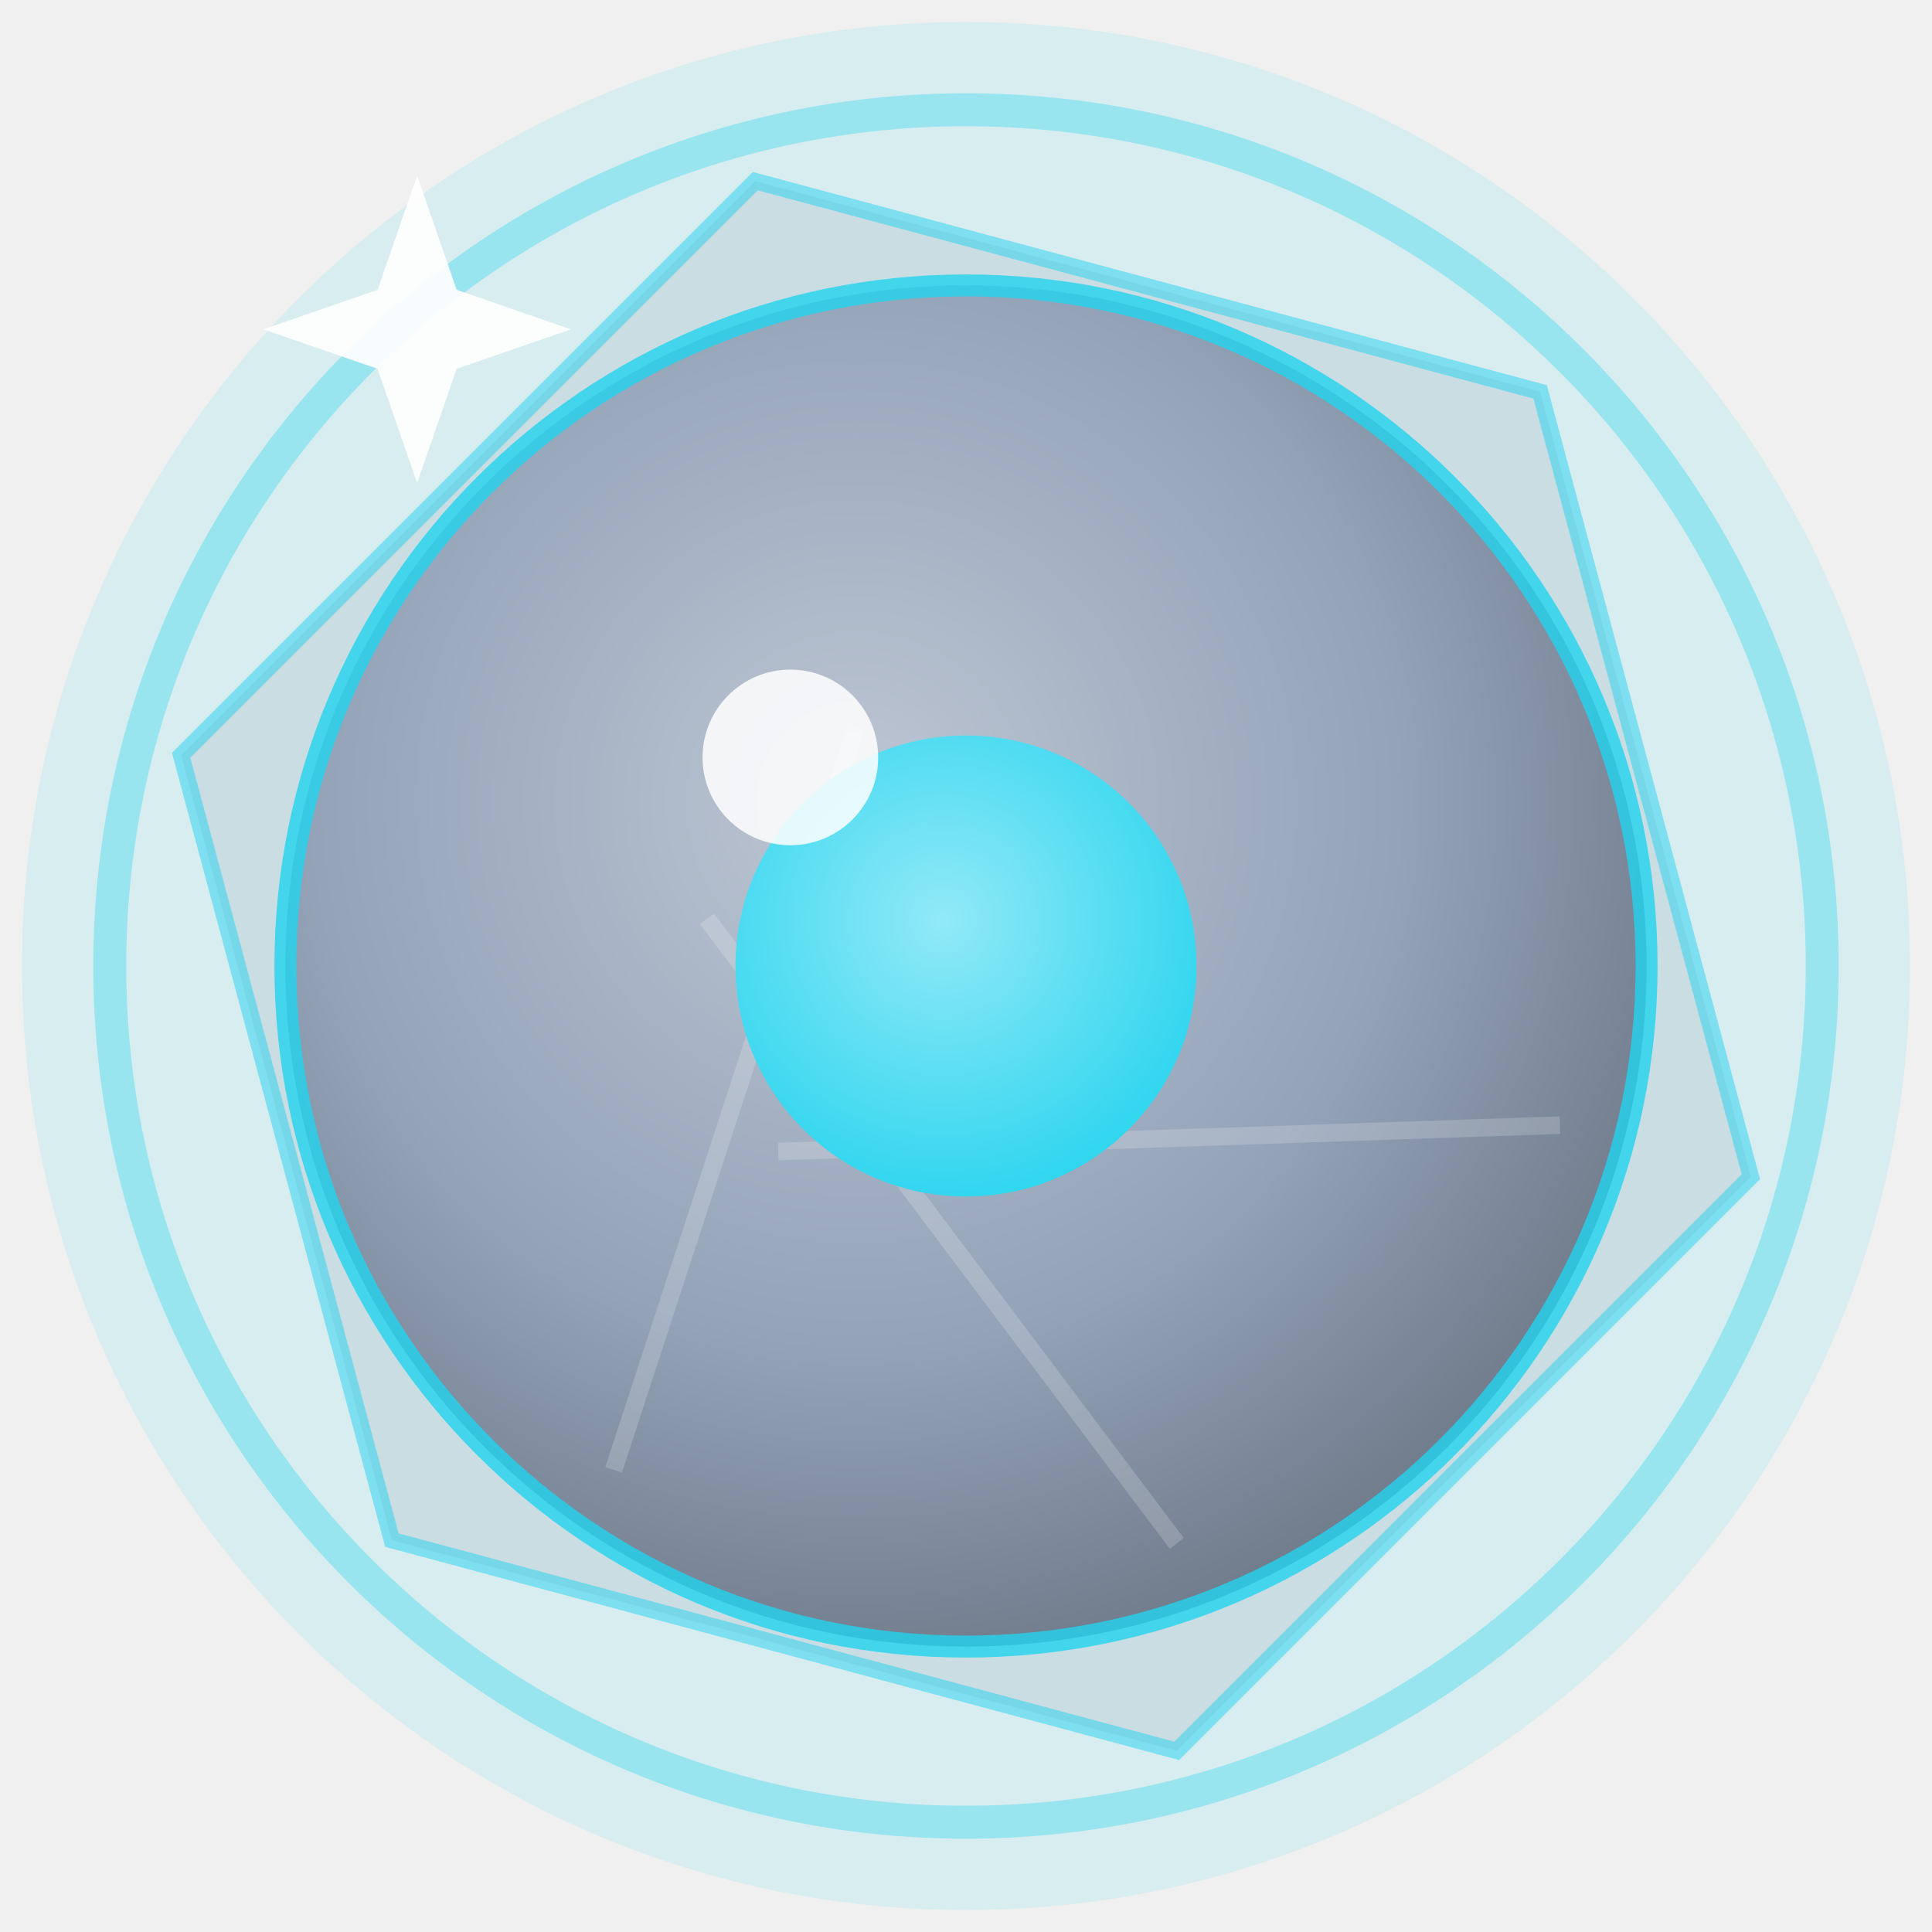
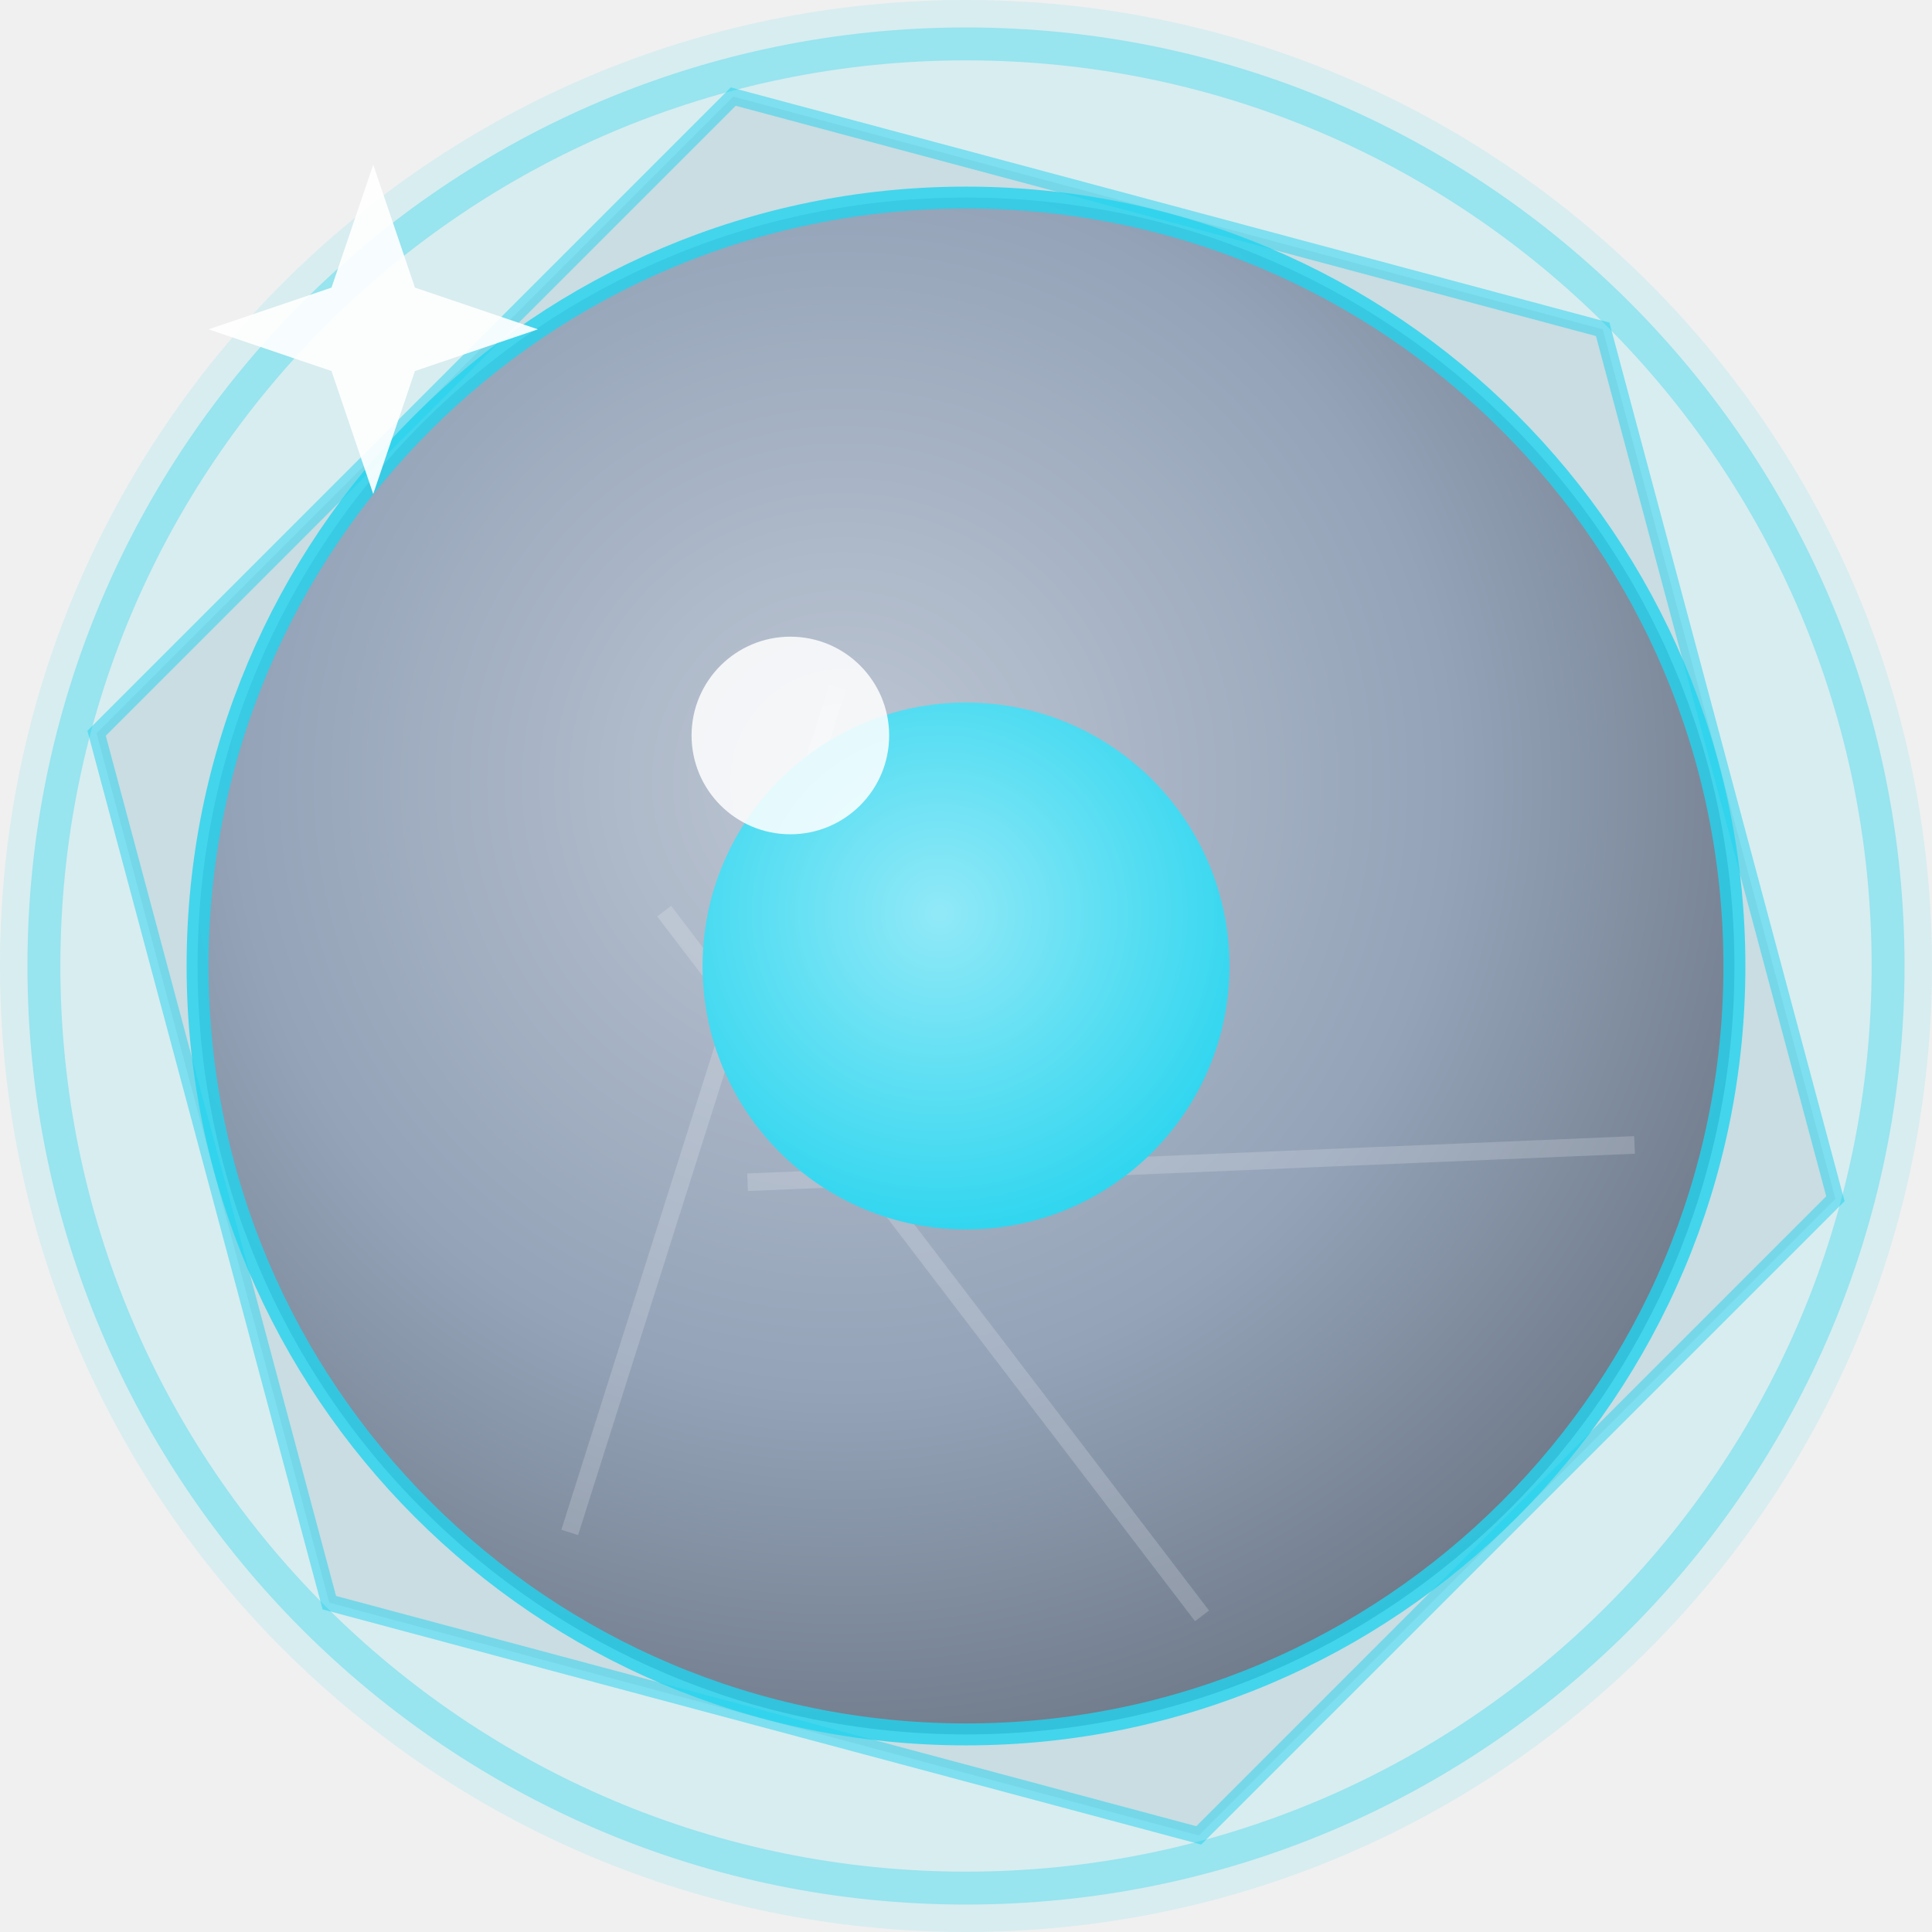
<svg xmlns="http://www.w3.org/2000/svg" width="176" height="176" viewBox="0 0 176 176">
  <defs>
    <radialGradient id="orb" cx="42%" cy="38%" r="72%">
      <stop offset="0%" stop-color="#BDC6D3" />
      <stop offset="55%" stop-color="#94A3B8" />
      <stop offset="100%" stop-color="#656F7D" />
    </radialGradient>
    <radialGradient id="core" cx="45%" cy="40%" r="70%">
      <stop offset="0%" stop-color="#91E9F7" />
      <stop offset="100%" stop-color="#22D3EE" />
    </radialGradient>
  </defs>
-   <circle cx="88" cy="88" r="86" fill="#22D3EE" opacity="0.12" />
-   <circle cx="88" cy="88" r="78" fill="none" stroke="#22D3EE" stroke-opacity="0.35" stroke-width="3" />
-   <polygon points="159.5,107.2 107.2,159.5 35.7,140.3 16.5,68.8 68.8,16.5 140.3,35.7" fill="#94A3B8" fill-opacity="0.22" stroke="#22D3EE" stroke-opacity="0.5" stroke-width="1.5" />
-   <polygon points="141.6,81.4 120.5,131.1 66.9,137.7 34.4,94.6 55.5,44.9 109.1,38.3" fill="#22D3EE" fill-opacity="0.10" stroke="#22D3EE" stroke-opacity="0.3" stroke-width="1" />
-   <circle cx="88" cy="88" r="62" fill="url(#orb)" stroke="#22D3EE" stroke-opacity="0.8" stroke-width="2" />
-   <line x1="142.1" y1="102.5" x2="70.9" y2="104.9" stroke="#FFFFFF" stroke-opacity="0.18" stroke-width="1.6" />
-   <line x1="107.2" y1="140.6" x2="64.4" y2="83.7" stroke="#FFFFFF" stroke-opacity="0.18" stroke-width="1.6" />
-   <line x1="55.9" y1="133.9" x2="78.0" y2="66.2" stroke="#FFFFFF" stroke-opacity="0.18" stroke-width="1.6" />
-   <circle cx="88" cy="88" r="21" fill="url(#core)" />
-   <circle cx="72" cy="69" r="8" fill="#FFFFFF" opacity="0.85" />
-   <path d="M52.0,30.0L41.6,33.6L38.0,44.0L34.4,33.6L24.0,30.0L34.4,26.4L38.0,16.0L41.6,26.4Z" fill="#FFFFFF" opacity="0.92" />
+   <circle cx="88" cy="88" r="88" fill="#22D3EE" opacity="0.12" />
+   <circle cx="88" cy="88" r="84" fill="none" stroke="#22D3EE" stroke-opacity="0.35" stroke-width="3" />
+   <polygon points="167.2,109.2 109.2,167.2 30.0,146.0 8.8,66.8 66.8,8.8 146.0,30.0" fill="#94A3B8" fill-opacity="0.22" stroke="#22D3EE" stroke-opacity="0.5" stroke-width="1.5" />
+   <polygon points="147.6,80.7 124.1,135.9 64.6,143.2 28.4,95.3 51.9,40.1 111.4,32.8" fill="#22D3EE" fill-opacity="0.10" stroke="#22D3EE" stroke-opacity="0.3" stroke-width="1" />
+   <circle cx="88" cy="88" r="70" fill="url(#orb)" stroke="#22D3EE" stroke-opacity="0.8" stroke-width="2" />
+   <line x1="148.9" y1="104.3" x2="68.1" y2="107.7" stroke="#FFFFFF" stroke-opacity="0.18" stroke-width="1.6" />
+   <line x1="109.5" y1="147.2" x2="60.5" y2="83.0" stroke="#FFFFFF" stroke-opacity="0.18" stroke-width="1.6" />
+   <line x1="51.9" y1="139.6" x2="76.3" y2="62.6" stroke="#FFFFFF" stroke-opacity="0.18" stroke-width="1.6" />
+   <circle cx="88" cy="88" r="24" fill="url(#core)" />
+   <circle cx="72" cy="67" r="9" fill="#FFFFFF" opacity="0.85" />
+   <path d="M49.0,30.0L37.8,33.8L34.0,45.0L30.2,33.8L19.0,30.0L30.2,26.2L34.0,15.0L37.8,26.2Z" fill="#FFFFFF" opacity="0.92" />
</svg>
